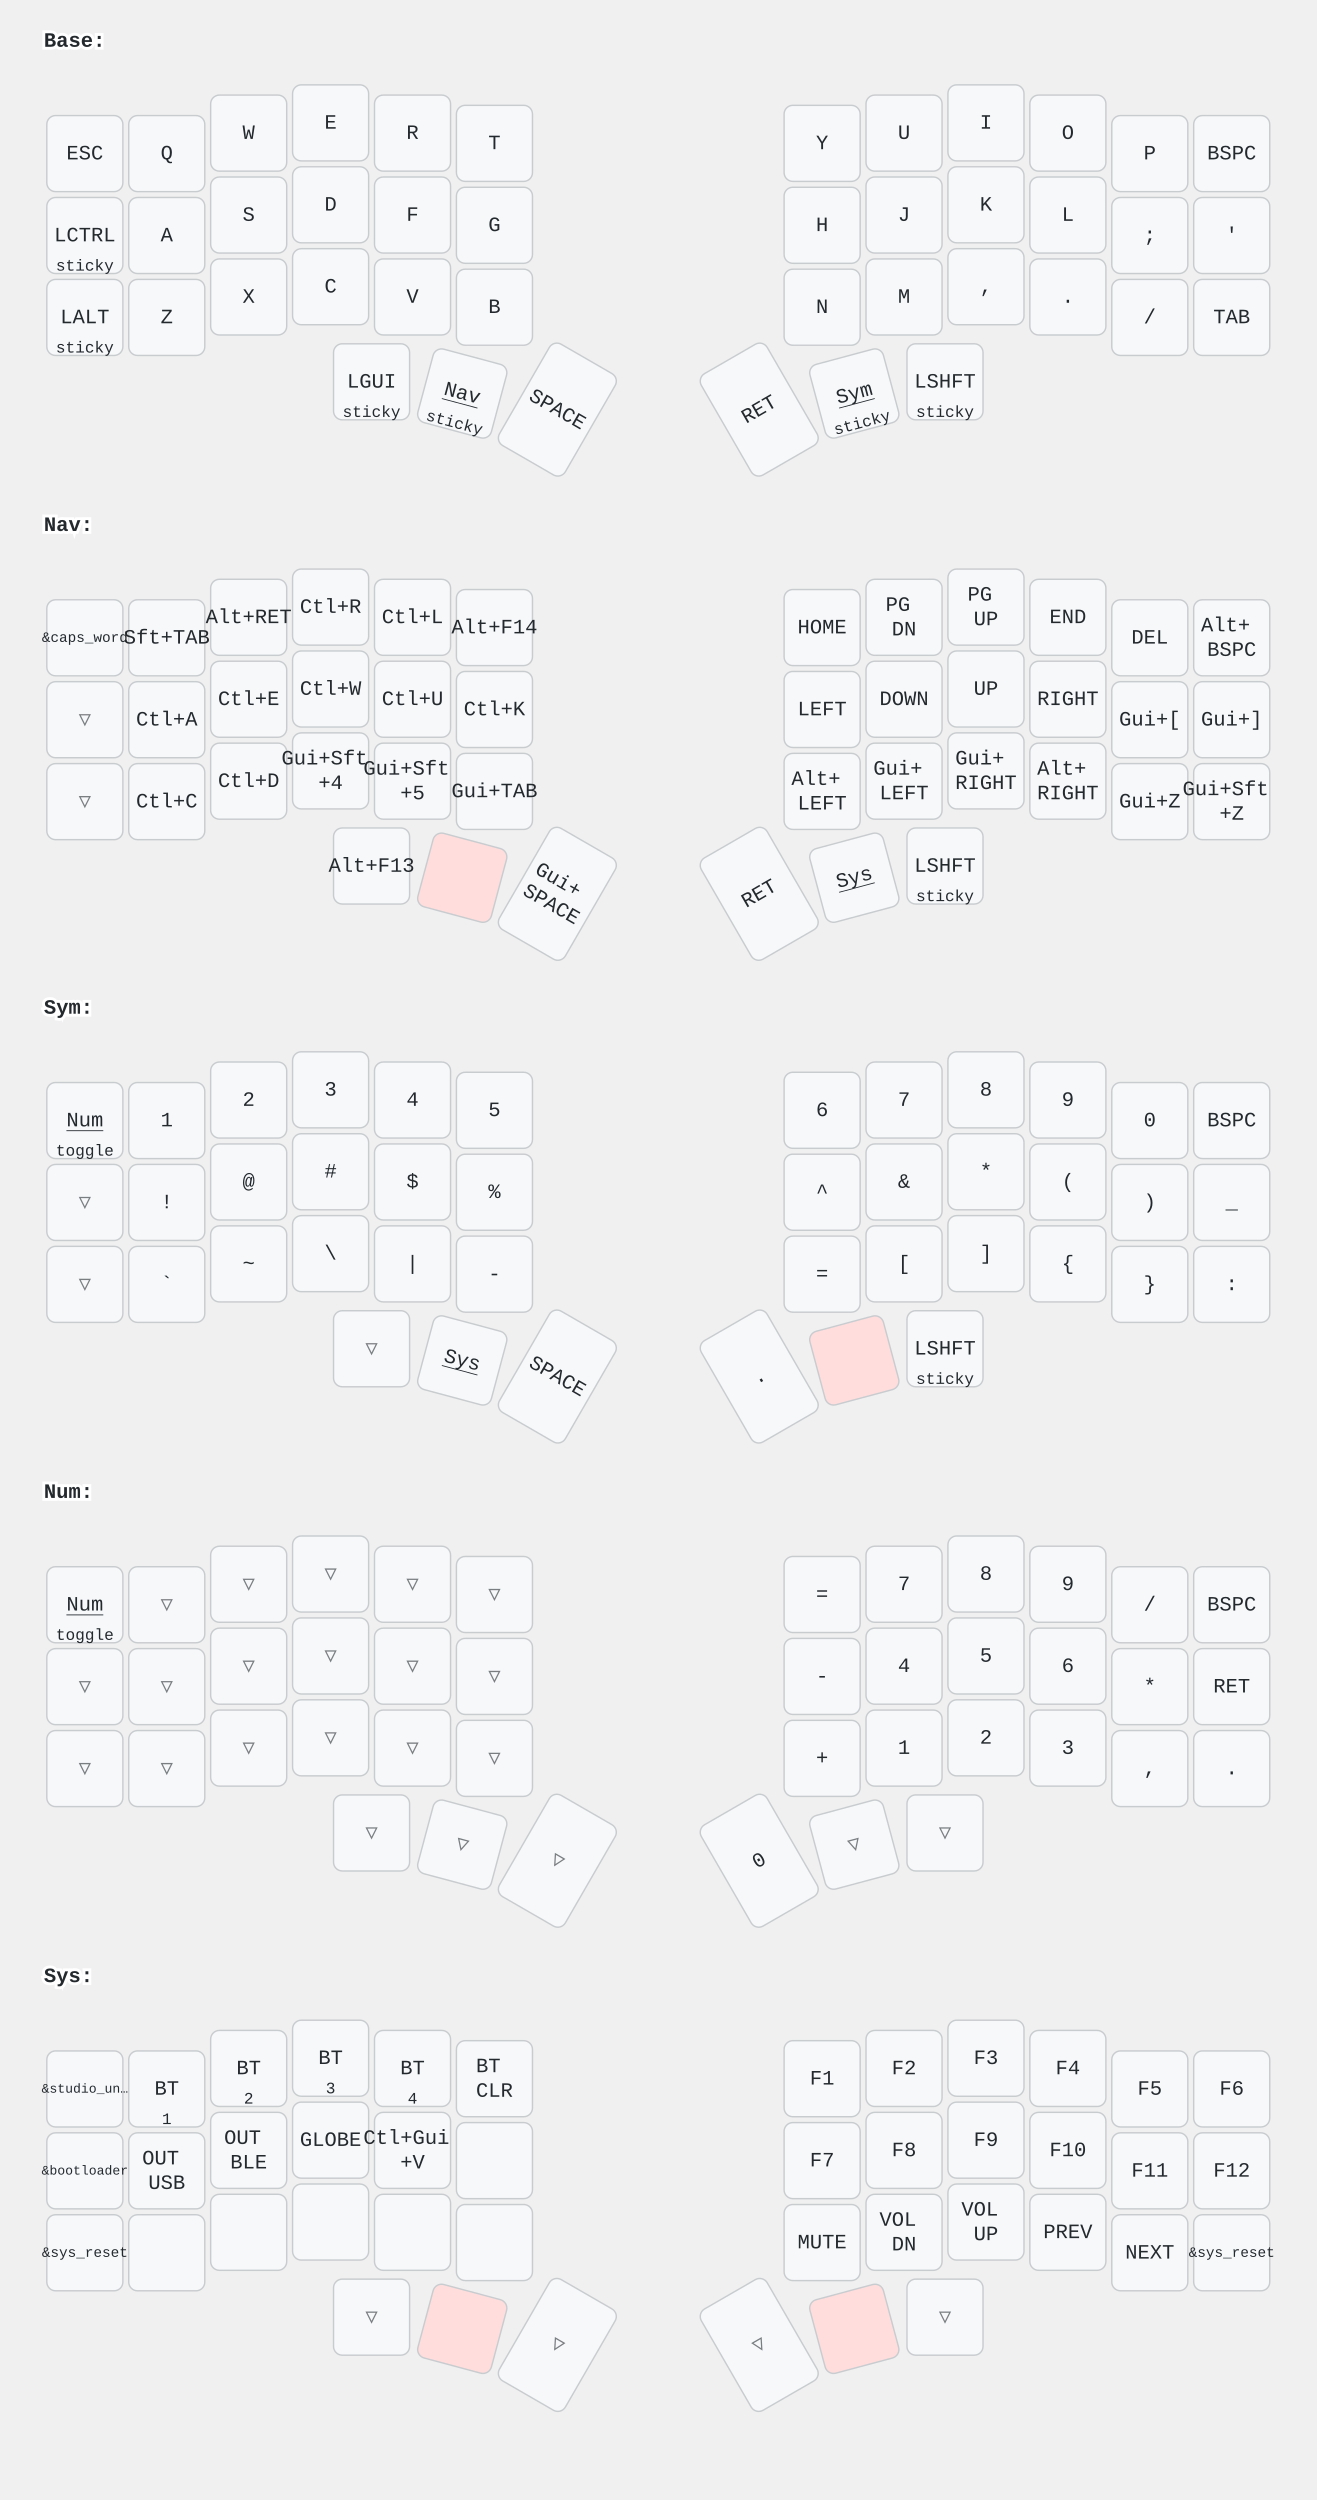
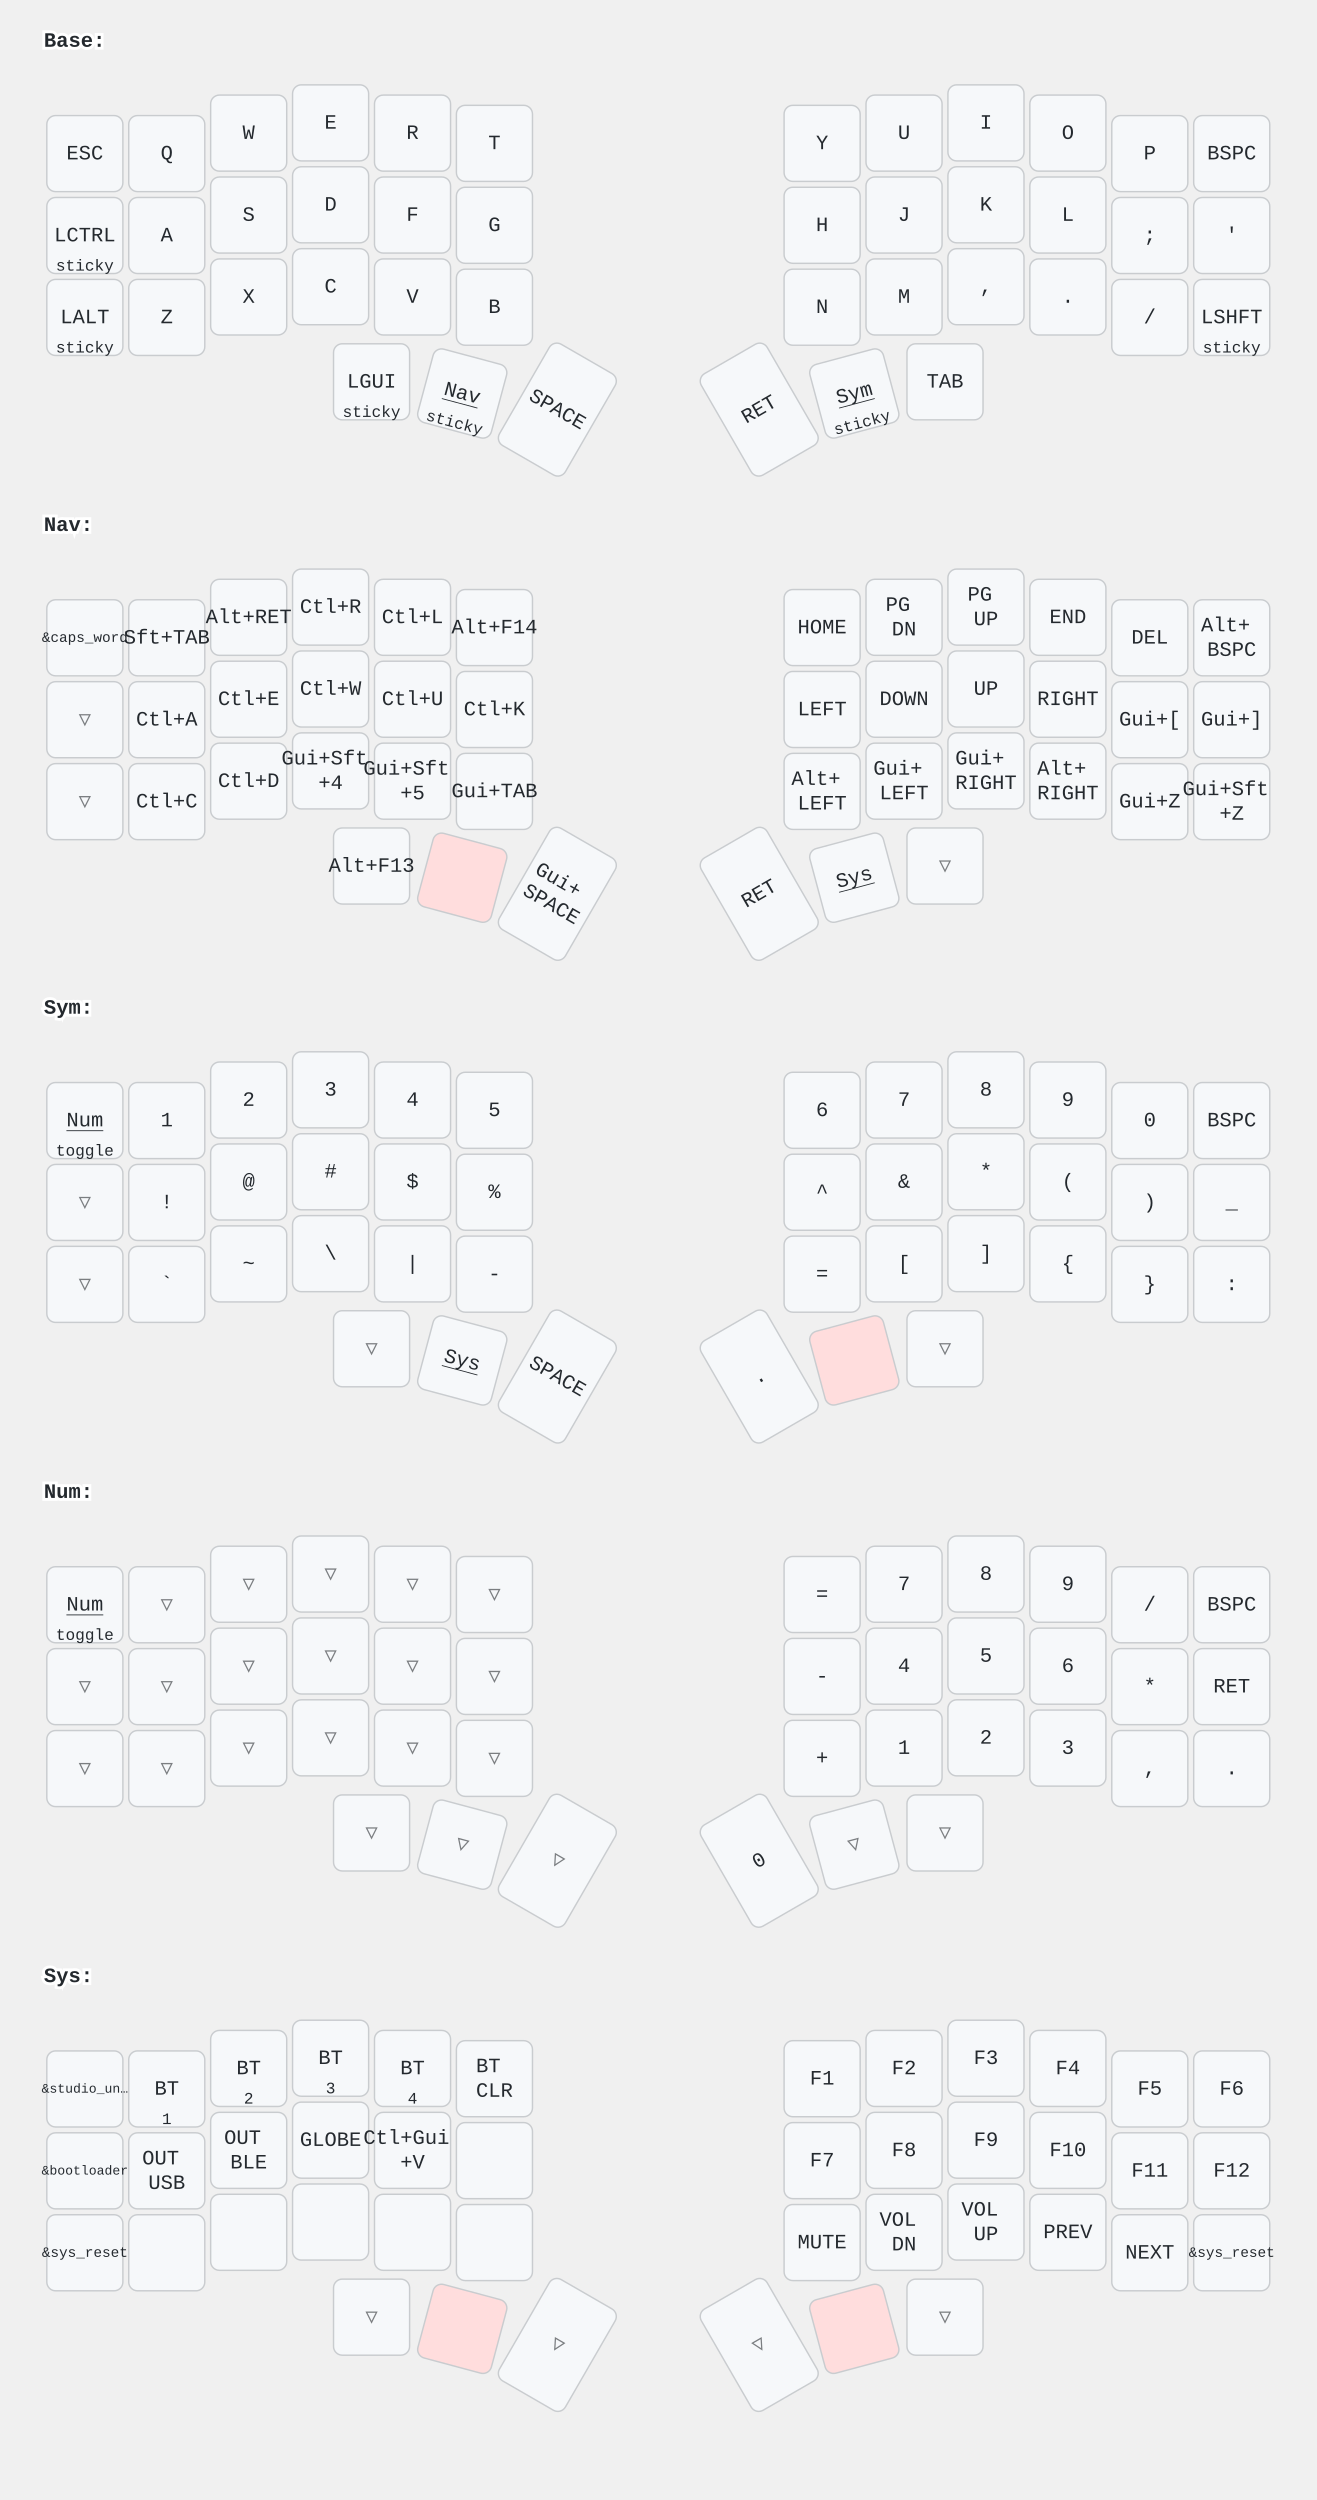
<svg xmlns="http://www.w3.org/2000/svg" width="900" height="1709" viewBox="0 0 900 1709" class="keymap">
  <style>/* inherit to force styles through use tags */
svg path {
    fill: inherit;
}

/* font and background color specifications */
svg.keymap {
    font-family: SFMono-Regular,Consolas,Liberation Mono,Menlo,monospace;
    font-size: 14px;
    font-kerning: normal;
    text-rendering: optimizeLegibility;
    fill: #24292e;
}

/* default key styling */
rect.key {
    fill: #f6f8fa;
}

rect.key, rect.combo {
    stroke: #c9cccf;
    stroke-width: 1;
}

/* default key side styling, only used is draw_key_sides is set */
rect.side {
    filter: brightness(90%);
}

/* color accent for combo boxes */
rect.combo, rect.combo-separate {
    fill: #cdf;
}

/* color accent for held keys */
rect.held, rect.combo.held {
    fill: #fdd;
}

/* color accent for ghost (optional) keys */
rect.ghost, rect.combo.ghost {
    stroke-dasharray: 4, 4;
    stroke-width: 2;
}

text {
    text-anchor: middle;
    dominant-baseline: middle;
}

/* styling for layer labels */
text.label {
    font-weight: bold;
    text-anchor: start;
    stroke: white;
    stroke-width: 4;
    paint-order: stroke;
}

/* styling for optional footer */
text.footer {
    text-anchor: end;
    dominant-baseline: auto;
    stroke: white;
    stroke-width: 4;
    paint-order: stroke;
}

/* styling for combo tap, and key non-tap label text */
text.combo, text.hold, text.shifted, text.left, text.right, text.tl, text.tr, text.bl, text.br {
    font-size: 11px;
}

text.hold, text.bl, text.br {
    text-anchor: middle;
    dominant-baseline: auto;
}

text.shifted, text.tl, text.tr {
    text-anchor: middle;
    dominant-baseline: hanging;
}

text.left, text.tl, text.bl {
    text-anchor: start;
}

text.right, text.tr, text.br {
    text-anchor: end;
}

text.layer-activator {
    text-decoration: underline;
}

/* styling for hold/shifted label text in combo box */
text.combo.hold, text.combo.shifted, text.combo.left, text.combo.right {
    font-size: 8px;
}

/* lighter symbol for transparent keys */
text.trans {
    fill: #7b7e81;
}

/* styling for combo dendrons */
path.combo {
    stroke-width: 1;
    stroke: gray;
    fill: none;
}

/* Start Tabler Icons Cleanup */
/* cannot use height/width with glyphs */
.icon-tabler &gt; path {
    fill: inherit;
    stroke: inherit;
    stroke-width: 2;
}
/* hide tabler's default box */
.icon-tabler &gt; path[stroke="none"][fill="none"] {
    visibility: hidden;
}
/* End Tabler Icons Cleanup */
</style>
  <g transform="translate(30, 0)" class="layer-Base">
    <text x="0" y="28" class="label" id="Base">Base:</text>
    <g transform="translate(0, 56)">
      <g transform="translate(28, 49)" class="key keypos-0">
        <rect rx="6" ry="6" x="-26" y="-26" width="52" height="52" class="key" />
        <text x="0" y="0" class="key tap">ESC</text>
      </g>
      <g transform="translate(84, 49)" class="key keypos-1">
        <rect rx="6" ry="6" x="-26" y="-26" width="52" height="52" class="key" />
        <text x="0" y="0" class="key tap">Q</text>
      </g>
      <g transform="translate(140, 35)" class="key keypos-2">
        <rect rx="6" ry="6" x="-26" y="-26" width="52" height="52" class="key" />
        <text x="0" y="0" class="key tap">W</text>
      </g>
      <g transform="translate(196, 28)" class="key keypos-3">
        <rect rx="6" ry="6" x="-26" y="-26" width="52" height="52" class="key" />
        <text x="0" y="0" class="key tap">E</text>
      </g>
      <g transform="translate(252, 35)" class="key keypos-4">
        <rect rx="6" ry="6" x="-26" y="-26" width="52" height="52" class="key" />
        <text x="0" y="0" class="key tap">R</text>
      </g>
      <g transform="translate(308, 42)" class="key keypos-5">
        <rect rx="6" ry="6" x="-26" y="-26" width="52" height="52" class="key" />
        <text x="0" y="0" class="key tap">T</text>
      </g>
      <g transform="translate(532, 42)" class="key keypos-6">
        <rect rx="6" ry="6" x="-26" y="-26" width="52" height="52" class="key" />
        <text x="0" y="0" class="key tap">Y</text>
      </g>
      <g transform="translate(588, 35)" class="key keypos-7">
        <rect rx="6" ry="6" x="-26" y="-26" width="52" height="52" class="key" />
        <text x="0" y="0" class="key tap">U</text>
      </g>
      <g transform="translate(644, 28)" class="key keypos-8">
        <rect rx="6" ry="6" x="-26" y="-26" width="52" height="52" class="key" />
        <text x="0" y="0" class="key tap">I</text>
      </g>
      <g transform="translate(700, 35)" class="key keypos-9">
        <rect rx="6" ry="6" x="-26" y="-26" width="52" height="52" class="key" />
        <text x="0" y="0" class="key tap">O</text>
      </g>
      <g transform="translate(756, 49)" class="key keypos-10">
        <rect rx="6" ry="6" x="-26" y="-26" width="52" height="52" class="key" />
        <text x="0" y="0" class="key tap">P</text>
      </g>
      <g transform="translate(812, 49)" class="key keypos-11">
        <rect rx="6" ry="6" x="-26" y="-26" width="52" height="52" class="key" />
        <text x="0" y="0" class="key tap">BSPC</text>
      </g>
      <g transform="translate(28, 105)" class="key keypos-12">
        <rect rx="6" ry="6" x="-26" y="-26" width="52" height="52" class="key" />
        <text x="0" y="0" class="key tap">LCTRL</text>
        <text x="0" y="24" class="key hold">sticky</text>
      </g>
      <g transform="translate(84, 105)" class="key keypos-13">
        <rect rx="6" ry="6" x="-26" y="-26" width="52" height="52" class="key" />
        <text x="0" y="0" class="key tap">A</text>
      </g>
      <g transform="translate(140, 91)" class="key keypos-14">
        <rect rx="6" ry="6" x="-26" y="-26" width="52" height="52" class="key" />
        <text x="0" y="0" class="key tap">S</text>
      </g>
      <g transform="translate(196, 84)" class="key keypos-15">
        <rect rx="6" ry="6" x="-26" y="-26" width="52" height="52" class="key" />
        <text x="0" y="0" class="key tap">D</text>
      </g>
      <g transform="translate(252, 91)" class="key keypos-16">
        <rect rx="6" ry="6" x="-26" y="-26" width="52" height="52" class="key" />
        <text x="0" y="0" class="key tap">F</text>
      </g>
      <g transform="translate(308, 98)" class="key keypos-17">
        <rect rx="6" ry="6" x="-26" y="-26" width="52" height="52" class="key" />
        <text x="0" y="0" class="key tap">G</text>
      </g>
      <g transform="translate(532, 98)" class="key keypos-18">
        <rect rx="6" ry="6" x="-26" y="-26" width="52" height="52" class="key" />
        <text x="0" y="0" class="key tap">H</text>
      </g>
      <g transform="translate(588, 91)" class="key keypos-19">
        <rect rx="6" ry="6" x="-26" y="-26" width="52" height="52" class="key" />
        <text x="0" y="0" class="key tap">J</text>
      </g>
      <g transform="translate(644, 84)" class="key keypos-20">
        <rect rx="6" ry="6" x="-26" y="-26" width="52" height="52" class="key" />
        <text x="0" y="0" class="key tap">K</text>
      </g>
      <g transform="translate(700, 91)" class="key keypos-21">
        <rect rx="6" ry="6" x="-26" y="-26" width="52" height="52" class="key" />
        <text x="0" y="0" class="key tap">L</text>
      </g>
      <g transform="translate(756, 105)" class="key keypos-22">
        <rect rx="6" ry="6" x="-26" y="-26" width="52" height="52" class="key" />
        <text x="0" y="0" class="key tap">;</text>
      </g>
      <g transform="translate(812, 105)" class="key keypos-23">
        <rect rx="6" ry="6" x="-26" y="-26" width="52" height="52" class="key" />
        <text x="0" y="0" class="key tap">'</text>
      </g>
      <g transform="translate(28, 161)" class="key keypos-24">
        <rect rx="6" ry="6" x="-26" y="-26" width="52" height="52" class="key" />
        <text x="0" y="0" class="key tap">LALT</text>
        <text x="0" y="24" class="key hold">sticky</text>
      </g>
      <g transform="translate(84, 161)" class="key keypos-25">
        <rect rx="6" ry="6" x="-26" y="-26" width="52" height="52" class="key" />
        <text x="0" y="0" class="key tap">Z</text>
      </g>
      <g transform="translate(140, 147)" class="key keypos-26">
        <rect rx="6" ry="6" x="-26" y="-26" width="52" height="52" class="key" />
        <text x="0" y="0" class="key tap">X</text>
      </g>
      <g transform="translate(196, 140)" class="key keypos-27">
        <rect rx="6" ry="6" x="-26" y="-26" width="52" height="52" class="key" />
        <text x="0" y="0" class="key tap">C</text>
      </g>
      <g transform="translate(252, 147)" class="key keypos-28">
        <rect rx="6" ry="6" x="-26" y="-26" width="52" height="52" class="key" />
        <text x="0" y="0" class="key tap">V</text>
      </g>
      <g transform="translate(308, 154)" class="key keypos-29">
        <rect rx="6" ry="6" x="-26" y="-26" width="52" height="52" class="key" />
        <text x="0" y="0" class="key tap">B</text>
      </g>
      <g transform="translate(532, 154)" class="key keypos-30">
        <rect rx="6" ry="6" x="-26" y="-26" width="52" height="52" class="key" />
        <text x="0" y="0" class="key tap">N</text>
      </g>
      <g transform="translate(588, 147)" class="key keypos-31">
        <rect rx="6" ry="6" x="-26" y="-26" width="52" height="52" class="key" />
        <text x="0" y="0" class="key tap">M</text>
      </g>
      <g transform="translate(644, 140)" class="key keypos-32">
        <rect rx="6" ry="6" x="-26" y="-26" width="52" height="52" class="key" />
        <text x="0" y="0" class="key tap">,</text>
      </g>
      <g transform="translate(700, 147)" class="key keypos-33">
        <rect rx="6" ry="6" x="-26" y="-26" width="52" height="52" class="key" />
        <text x="0" y="0" class="key tap">.</text>
      </g>
      <g transform="translate(756, 161)" class="key keypos-34">
        <rect rx="6" ry="6" x="-26" y="-26" width="52" height="52" class="key" />
        <text x="0" y="0" class="key tap">/</text>
      </g>
      <g transform="translate(812, 161)" class="key keypos-35">
        <rect rx="6" ry="6" x="-26" y="-26" width="52" height="52" class="key" />
-         <text x="0" y="0" class="key tap">TAB</text>
+         <text x="0" y="0" class="key tap">LSHFT</text>
+         <text x="0" y="24" class="key hold">sticky</text>
      </g>
      <g transform="translate(224, 205)" class="key keypos-36">
        <rect rx="6" ry="6" x="-26" y="-26" width="52" height="52" class="key" />
        <text x="0" y="0" class="key tap">LGUI</text>
        <text x="0" y="24" class="key hold">sticky</text>
      </g>
      <g transform="translate(286, 213) rotate(15.0)" class="key keypos-37">
        <rect rx="6" ry="6" x="-26" y="-26" width="52" height="52" class="key" />
        <a href="#Nav">
          <text x="0" y="0" class="key tap layer-activator">Nav</text>
        </a>
        <text x="0" y="24" class="key hold">sticky</text>
      </g>
      <g transform="translate(351, 224) rotate(30.0)" class="key keypos-38">
        <rect rx="6" ry="6" x="-26" y="-40" width="52" height="80" class="key" />
        <text x="0" y="0" class="key tap">SPACE</text>
      </g>
      <g transform="translate(489, 224) rotate(-30.0)" class="key keypos-39">
        <rect rx="6" ry="6" x="-26" y="-40" width="52" height="80" class="key" />
        <text x="0" y="0" class="key tap">RET</text>
      </g>
      <g transform="translate(554, 213) rotate(-15.0)" class="key keypos-40">
        <rect rx="6" ry="6" x="-26" y="-26" width="52" height="52" class="key" />
        <a href="#Sym">
          <text x="0" y="0" class="key tap layer-activator">Sym</text>
        </a>
        <text x="0" y="24" class="key hold">sticky</text>
      </g>
      <g transform="translate(616, 205)" class="key keypos-41">
        <rect rx="6" ry="6" x="-26" y="-26" width="52" height="52" class="key" />
-         <text x="0" y="0" class="key tap">LSHFT</text>
-         <text x="0" y="24" class="key hold">sticky</text>
+         <text x="0" y="0" class="key tap">TAB</text>
      </g>
    </g>
  </g>
  <g transform="translate(30, 331)" class="layer-Nav">
    <text x="0" y="28" class="label" id="Nav">Nav:</text>
    <g transform="translate(0, 56)">
      <g transform="translate(28, 49)" class="key keypos-0">
        <rect rx="6" ry="6" x="-26" y="-26" width="52" height="52" class="key" />
        <text x="0" y="0" class="key tap">
          <tspan style="font-size: 70%">&amp;caps_word</tspan>
        </text>
      </g>
      <g transform="translate(84, 49)" class="key keypos-1">
        <rect rx="6" ry="6" x="-26" y="-26" width="52" height="52" class="key" />
        <text x="0" y="0" class="key tap">Sft+TAB</text>
      </g>
      <g transform="translate(140, 35)" class="key keypos-2">
        <rect rx="6" ry="6" x="-26" y="-26" width="52" height="52" class="key" />
        <text x="0" y="0" class="key tap">Alt+RET</text>
      </g>
      <g transform="translate(196, 28)" class="key keypos-3">
        <rect rx="6" ry="6" x="-26" y="-26" width="52" height="52" class="key" />
        <text x="0" y="0" class="key tap">Ctl+R</text>
      </g>
      <g transform="translate(252, 35)" class="key keypos-4">
        <rect rx="6" ry="6" x="-26" y="-26" width="52" height="52" class="key" />
        <text x="0" y="0" class="key tap">Ctl+L</text>
      </g>
      <g transform="translate(308, 42)" class="key keypos-5">
        <rect rx="6" ry="6" x="-26" y="-26" width="52" height="52" class="key" />
        <text x="0" y="0" class="key tap">Alt+F14</text>
      </g>
      <g transform="translate(532, 42)" class="key keypos-6">
        <rect rx="6" ry="6" x="-26" y="-26" width="52" height="52" class="key" />
        <text x="0" y="0" class="key tap">HOME</text>
      </g>
      <g transform="translate(588, 35)" class="key keypos-7">
        <rect rx="6" ry="6" x="-26" y="-26" width="52" height="52" class="key" />
        <text x="0" y="0" class="key tap">
          <tspan x="0" dy="-0.6em">PG</tspan>
          <tspan x="0" dy="1.2em">DN</tspan>
        </text>
      </g>
      <g transform="translate(644, 28)" class="key keypos-8">
        <rect rx="6" ry="6" x="-26" y="-26" width="52" height="52" class="key" />
        <text x="0" y="0" class="key tap">
          <tspan x="0" dy="-0.6em">PG</tspan>
          <tspan x="0" dy="1.2em">UP</tspan>
        </text>
      </g>
      <g transform="translate(700, 35)" class="key keypos-9">
        <rect rx="6" ry="6" x="-26" y="-26" width="52" height="52" class="key" />
        <text x="0" y="0" class="key tap">END</text>
      </g>
      <g transform="translate(756, 49)" class="key keypos-10">
        <rect rx="6" ry="6" x="-26" y="-26" width="52" height="52" class="key" />
        <text x="0" y="0" class="key tap">DEL</text>
      </g>
      <g transform="translate(812, 49)" class="key keypos-11">
        <rect rx="6" ry="6" x="-26" y="-26" width="52" height="52" class="key" />
        <text x="0" y="0" class="key tap">
          <tspan x="0" dy="-0.6em">Alt+</tspan>
          <tspan x="0" dy="1.2em">BSPC</tspan>
        </text>
      </g>
      <g transform="translate(28, 105)" class="key trans keypos-12">
        <rect rx="6" ry="6" x="-26" y="-26" width="52" height="52" class="key trans" />
        <text x="0" y="0" class="key trans tap">▽</text>
      </g>
      <g transform="translate(84, 105)" class="key keypos-13">
        <rect rx="6" ry="6" x="-26" y="-26" width="52" height="52" class="key" />
        <text x="0" y="0" class="key tap">Ctl+A</text>
      </g>
      <g transform="translate(140, 91)" class="key keypos-14">
        <rect rx="6" ry="6" x="-26" y="-26" width="52" height="52" class="key" />
        <text x="0" y="0" class="key tap">Ctl+E</text>
      </g>
      <g transform="translate(196, 84)" class="key keypos-15">
        <rect rx="6" ry="6" x="-26" y="-26" width="52" height="52" class="key" />
        <text x="0" y="0" class="key tap">Ctl+W</text>
      </g>
      <g transform="translate(252, 91)" class="key keypos-16">
        <rect rx="6" ry="6" x="-26" y="-26" width="52" height="52" class="key" />
        <text x="0" y="0" class="key tap">Ctl+U</text>
      </g>
      <g transform="translate(308, 98)" class="key keypos-17">
        <rect rx="6" ry="6" x="-26" y="-26" width="52" height="52" class="key" />
        <text x="0" y="0" class="key tap">Ctl+K</text>
      </g>
      <g transform="translate(532, 98)" class="key keypos-18">
        <rect rx="6" ry="6" x="-26" y="-26" width="52" height="52" class="key" />
        <text x="0" y="0" class="key tap">LEFT</text>
      </g>
      <g transform="translate(588, 91)" class="key keypos-19">
        <rect rx="6" ry="6" x="-26" y="-26" width="52" height="52" class="key" />
        <text x="0" y="0" class="key tap">DOWN</text>
      </g>
      <g transform="translate(644, 84)" class="key keypos-20">
        <rect rx="6" ry="6" x="-26" y="-26" width="52" height="52" class="key" />
        <text x="0" y="0" class="key tap">UP</text>
      </g>
      <g transform="translate(700, 91)" class="key keypos-21">
        <rect rx="6" ry="6" x="-26" y="-26" width="52" height="52" class="key" />
        <text x="0" y="0" class="key tap">RIGHT</text>
      </g>
      <g transform="translate(756, 105)" class="key keypos-22">
        <rect rx="6" ry="6" x="-26" y="-26" width="52" height="52" class="key" />
        <text x="0" y="0" class="key tap">Gui+[</text>
      </g>
      <g transform="translate(812, 105)" class="key keypos-23">
        <rect rx="6" ry="6" x="-26" y="-26" width="52" height="52" class="key" />
        <text x="0" y="0" class="key tap">Gui+]</text>
      </g>
      <g transform="translate(28, 161)" class="key trans keypos-24">
        <rect rx="6" ry="6" x="-26" y="-26" width="52" height="52" class="key trans" />
        <text x="0" y="0" class="key trans tap">▽</text>
      </g>
      <g transform="translate(84, 161)" class="key keypos-25">
        <rect rx="6" ry="6" x="-26" y="-26" width="52" height="52" class="key" />
        <text x="0" y="0" class="key tap">Ctl+C</text>
      </g>
      <g transform="translate(140, 147)" class="key keypos-26">
        <rect rx="6" ry="6" x="-26" y="-26" width="52" height="52" class="key" />
        <text x="0" y="0" class="key tap">Ctl+D</text>
      </g>
      <g transform="translate(196, 140)" class="key keypos-27">
        <rect rx="6" ry="6" x="-26" y="-26" width="52" height="52" class="key" />
        <text x="0" y="0" class="key tap">
          <tspan x="0" dy="-0.6em">Gui+Sft</tspan>
          <tspan x="0" dy="1.2em">+4</tspan>
        </text>
      </g>
      <g transform="translate(252, 147)" class="key keypos-28">
        <rect rx="6" ry="6" x="-26" y="-26" width="52" height="52" class="key" />
        <text x="0" y="0" class="key tap">
          <tspan x="0" dy="-0.6em">Gui+Sft</tspan>
          <tspan x="0" dy="1.2em">+5</tspan>
        </text>
      </g>
      <g transform="translate(308, 154)" class="key keypos-29">
        <rect rx="6" ry="6" x="-26" y="-26" width="52" height="52" class="key" />
        <text x="0" y="0" class="key tap">Gui+TAB</text>
      </g>
      <g transform="translate(532, 154)" class="key keypos-30">
        <rect rx="6" ry="6" x="-26" y="-26" width="52" height="52" class="key" />
        <text x="0" y="0" class="key tap">
          <tspan x="0" dy="-0.6em">Alt+</tspan>
          <tspan x="0" dy="1.2em">LEFT</tspan>
        </text>
      </g>
      <g transform="translate(588, 147)" class="key keypos-31">
        <rect rx="6" ry="6" x="-26" y="-26" width="52" height="52" class="key" />
        <text x="0" y="0" class="key tap">
          <tspan x="0" dy="-0.6em">Gui+</tspan>
          <tspan x="0" dy="1.2em">LEFT</tspan>
        </text>
      </g>
      <g transform="translate(644, 140)" class="key keypos-32">
        <rect rx="6" ry="6" x="-26" y="-26" width="52" height="52" class="key" />
        <text x="0" y="0" class="key tap">
          <tspan x="0" dy="-0.6em">Gui+</tspan>
          <tspan x="0" dy="1.2em">RIGHT</tspan>
        </text>
      </g>
      <g transform="translate(700, 147)" class="key keypos-33">
        <rect rx="6" ry="6" x="-26" y="-26" width="52" height="52" class="key" />
        <text x="0" y="0" class="key tap">
          <tspan x="0" dy="-0.6em">Alt+</tspan>
          <tspan x="0" dy="1.2em">RIGHT</tspan>
        </text>
      </g>
      <g transform="translate(756, 161)" class="key keypos-34">
        <rect rx="6" ry="6" x="-26" y="-26" width="52" height="52" class="key" />
        <text x="0" y="0" class="key tap">Gui+Z</text>
      </g>
      <g transform="translate(812, 161)" class="key keypos-35">
        <rect rx="6" ry="6" x="-26" y="-26" width="52" height="52" class="key" />
        <text x="0" y="0" class="key tap">
          <tspan x="0" dy="-0.6em">Gui+Sft</tspan>
          <tspan x="0" dy="1.2em">+Z</tspan>
        </text>
      </g>
      <g transform="translate(224, 205)" class="key keypos-36">
        <rect rx="6" ry="6" x="-26" y="-26" width="52" height="52" class="key" />
        <text x="0" y="0" class="key tap">Alt+F13</text>
      </g>
      <g transform="translate(286, 213) rotate(15.0)" class="key held keypos-37">
        <rect rx="6" ry="6" x="-26" y="-26" width="52" height="52" class="key held" />
      </g>
      <g transform="translate(351, 224) rotate(30.0)" class="key keypos-38">
        <rect rx="6" ry="6" x="-26" y="-40" width="52" height="80" class="key" />
        <text x="0" y="0" class="key tap">
          <tspan x="0" dy="-0.6em">Gui+</tspan>
          <tspan x="0" dy="1.2em">SPACE</tspan>
        </text>
      </g>
      <g transform="translate(489, 224) rotate(-30.0)" class="key keypos-39">
        <rect rx="6" ry="6" x="-26" y="-40" width="52" height="80" class="key" />
        <text x="0" y="0" class="key tap">RET</text>
      </g>
      <g transform="translate(554, 213) rotate(-15.0)" class="key keypos-40">
        <rect rx="6" ry="6" x="-26" y="-26" width="52" height="52" class="key" />
        <a href="#Sys">
          <text x="0" y="0" class="key tap layer-activator">Sys</text>
        </a>
      </g>
-       <g transform="translate(616, 205)" class="key keypos-41">
-         <rect rx="6" ry="6" x="-26" y="-26" width="52" height="52" class="key" />
-         <text x="0" y="0" class="key tap">LSHFT</text>
-         <text x="0" y="24" class="key hold">sticky</text>
+       <g transform="translate(616, 205)" class="key trans keypos-41">
+         <rect rx="6" ry="6" x="-26" y="-26" width="52" height="52" class="key trans" />
+         <text x="0" y="0" class="key trans tap">▽</text>
      </g>
    </g>
  </g>
  <g transform="translate(30, 661)" class="layer-Sym">
    <text x="0" y="28" class="label" id="Sym">Sym:</text>
    <g transform="translate(0, 56)">
      <g transform="translate(28, 49)" class="key keypos-0">
        <rect rx="6" ry="6" x="-26" y="-26" width="52" height="52" class="key" />
        <a href="#Num">
          <text x="0" y="0" class="key tap layer-activator">Num</text>
        </a>
        <text x="0" y="24" class="key hold">toggle</text>
      </g>
      <g transform="translate(84, 49)" class="key keypos-1">
        <rect rx="6" ry="6" x="-26" y="-26" width="52" height="52" class="key" />
        <text x="0" y="0" class="key tap">1</text>
      </g>
      <g transform="translate(140, 35)" class="key keypos-2">
        <rect rx="6" ry="6" x="-26" y="-26" width="52" height="52" class="key" />
        <text x="0" y="0" class="key tap">2</text>
      </g>
      <g transform="translate(196, 28)" class="key keypos-3">
        <rect rx="6" ry="6" x="-26" y="-26" width="52" height="52" class="key" />
        <text x="0" y="0" class="key tap">3</text>
      </g>
      <g transform="translate(252, 35)" class="key keypos-4">
        <rect rx="6" ry="6" x="-26" y="-26" width="52" height="52" class="key" />
        <text x="0" y="0" class="key tap">4</text>
      </g>
      <g transform="translate(308, 42)" class="key keypos-5">
        <rect rx="6" ry="6" x="-26" y="-26" width="52" height="52" class="key" />
        <text x="0" y="0" class="key tap">5</text>
      </g>
      <g transform="translate(532, 42)" class="key keypos-6">
        <rect rx="6" ry="6" x="-26" y="-26" width="52" height="52" class="key" />
        <text x="0" y="0" class="key tap">6</text>
      </g>
      <g transform="translate(588, 35)" class="key keypos-7">
        <rect rx="6" ry="6" x="-26" y="-26" width="52" height="52" class="key" />
        <text x="0" y="0" class="key tap">7</text>
      </g>
      <g transform="translate(644, 28)" class="key keypos-8">
        <rect rx="6" ry="6" x="-26" y="-26" width="52" height="52" class="key" />
        <text x="0" y="0" class="key tap">8</text>
      </g>
      <g transform="translate(700, 35)" class="key keypos-9">
        <rect rx="6" ry="6" x="-26" y="-26" width="52" height="52" class="key" />
        <text x="0" y="0" class="key tap">9</text>
      </g>
      <g transform="translate(756, 49)" class="key keypos-10">
        <rect rx="6" ry="6" x="-26" y="-26" width="52" height="52" class="key" />
        <text x="0" y="0" class="key tap">0</text>
      </g>
      <g transform="translate(812, 49)" class="key keypos-11">
        <rect rx="6" ry="6" x="-26" y="-26" width="52" height="52" class="key" />
        <text x="0" y="0" class="key tap">BSPC</text>
      </g>
      <g transform="translate(28, 105)" class="key trans keypos-12">
        <rect rx="6" ry="6" x="-26" y="-26" width="52" height="52" class="key trans" />
        <text x="0" y="0" class="key trans tap">▽</text>
      </g>
      <g transform="translate(84, 105)" class="key keypos-13">
        <rect rx="6" ry="6" x="-26" y="-26" width="52" height="52" class="key" />
        <text x="0" y="0" class="key tap">!</text>
      </g>
      <g transform="translate(140, 91)" class="key keypos-14">
        <rect rx="6" ry="6" x="-26" y="-26" width="52" height="52" class="key" />
        <text x="0" y="0" class="key tap">@</text>
      </g>
      <g transform="translate(196, 84)" class="key keypos-15">
        <rect rx="6" ry="6" x="-26" y="-26" width="52" height="52" class="key" />
        <text x="0" y="0" class="key tap">#</text>
      </g>
      <g transform="translate(252, 91)" class="key keypos-16">
        <rect rx="6" ry="6" x="-26" y="-26" width="52" height="52" class="key" />
        <text x="0" y="0" class="key tap">$</text>
      </g>
      <g transform="translate(308, 98)" class="key keypos-17">
        <rect rx="6" ry="6" x="-26" y="-26" width="52" height="52" class="key" />
        <text x="0" y="0" class="key tap">%</text>
      </g>
      <g transform="translate(532, 98)" class="key keypos-18">
        <rect rx="6" ry="6" x="-26" y="-26" width="52" height="52" class="key" />
        <text x="0" y="0" class="key tap">^</text>
      </g>
      <g transform="translate(588, 91)" class="key keypos-19">
        <rect rx="6" ry="6" x="-26" y="-26" width="52" height="52" class="key" />
        <text x="0" y="0" class="key tap">&amp;</text>
      </g>
      <g transform="translate(644, 84)" class="key keypos-20">
        <rect rx="6" ry="6" x="-26" y="-26" width="52" height="52" class="key" />
        <text x="0" y="0" class="key tap">*</text>
      </g>
      <g transform="translate(700, 91)" class="key keypos-21">
        <rect rx="6" ry="6" x="-26" y="-26" width="52" height="52" class="key" />
        <text x="0" y="0" class="key tap">(</text>
      </g>
      <g transform="translate(756, 105)" class="key keypos-22">
        <rect rx="6" ry="6" x="-26" y="-26" width="52" height="52" class="key" />
        <text x="0" y="0" class="key tap">)</text>
      </g>
      <g transform="translate(812, 105)" class="key keypos-23">
        <rect rx="6" ry="6" x="-26" y="-26" width="52" height="52" class="key" />
        <text x="0" y="0" class="key tap">_</text>
      </g>
      <g transform="translate(28, 161)" class="key trans keypos-24">
        <rect rx="6" ry="6" x="-26" y="-26" width="52" height="52" class="key trans" />
        <text x="0" y="0" class="key trans tap">▽</text>
      </g>
      <g transform="translate(84, 161)" class="key keypos-25">
        <rect rx="6" ry="6" x="-26" y="-26" width="52" height="52" class="key" />
        <text x="0" y="0" class="key tap">`</text>
      </g>
      <g transform="translate(140, 147)" class="key keypos-26">
        <rect rx="6" ry="6" x="-26" y="-26" width="52" height="52" class="key" />
        <text x="0" y="0" class="key tap">~</text>
      </g>
      <g transform="translate(196, 140)" class="key keypos-27">
        <rect rx="6" ry="6" x="-26" y="-26" width="52" height="52" class="key" />
        <text x="0" y="0" class="key tap">\</text>
      </g>
      <g transform="translate(252, 147)" class="key keypos-28">
        <rect rx="6" ry="6" x="-26" y="-26" width="52" height="52" class="key" />
        <text x="0" y="0" class="key tap">|</text>
      </g>
      <g transform="translate(308, 154)" class="key keypos-29">
        <rect rx="6" ry="6" x="-26" y="-26" width="52" height="52" class="key" />
        <text x="0" y="0" class="key tap">-</text>
      </g>
      <g transform="translate(532, 154)" class="key keypos-30">
        <rect rx="6" ry="6" x="-26" y="-26" width="52" height="52" class="key" />
        <text x="0" y="0" class="key tap">=</text>
      </g>
      <g transform="translate(588, 147)" class="key keypos-31">
        <rect rx="6" ry="6" x="-26" y="-26" width="52" height="52" class="key" />
        <text x="0" y="0" class="key tap">[</text>
      </g>
      <g transform="translate(644, 140)" class="key keypos-32">
        <rect rx="6" ry="6" x="-26" y="-26" width="52" height="52" class="key" />
        <text x="0" y="0" class="key tap">]</text>
      </g>
      <g transform="translate(700, 147)" class="key keypos-33">
        <rect rx="6" ry="6" x="-26" y="-26" width="52" height="52" class="key" />
        <text x="0" y="0" class="key tap">{</text>
      </g>
      <g transform="translate(756, 161)" class="key keypos-34">
        <rect rx="6" ry="6" x="-26" y="-26" width="52" height="52" class="key" />
        <text x="0" y="0" class="key tap">}</text>
      </g>
      <g transform="translate(812, 161)" class="key keypos-35">
        <rect rx="6" ry="6" x="-26" y="-26" width="52" height="52" class="key" />
        <text x="0" y="0" class="key tap">:</text>
      </g>
      <g transform="translate(224, 205)" class="key trans keypos-36">
        <rect rx="6" ry="6" x="-26" y="-26" width="52" height="52" class="key trans" />
        <text x="0" y="0" class="key trans tap">▽</text>
      </g>
      <g transform="translate(286, 213) rotate(15.0)" class="key keypos-37">
        <rect rx="6" ry="6" x="-26" y="-26" width="52" height="52" class="key" />
        <a href="#Sys">
          <text x="0" y="0" class="key tap layer-activator">Sys</text>
        </a>
      </g>
      <g transform="translate(351, 224) rotate(30.0)" class="key keypos-38">
        <rect rx="6" ry="6" x="-26" y="-40" width="52" height="80" class="key" />
        <text x="0" y="0" class="key tap">SPACE</text>
      </g>
      <g transform="translate(489, 224) rotate(-30.0)" class="key keypos-39">
        <rect rx="6" ry="6" x="-26" y="-40" width="52" height="80" class="key" />
        <text x="0" y="0" class="key tap">.</text>
      </g>
      <g transform="translate(554, 213) rotate(-15.0)" class="key held keypos-40">
        <rect rx="6" ry="6" x="-26" y="-26" width="52" height="52" class="key held" />
      </g>
-       <g transform="translate(616, 205)" class="key keypos-41">
-         <rect rx="6" ry="6" x="-26" y="-26" width="52" height="52" class="key" />
-         <text x="0" y="0" class="key tap">LSHFT</text>
-         <text x="0" y="24" class="key hold">sticky</text>
+       <g transform="translate(616, 205)" class="key trans keypos-41">
+         <rect rx="6" ry="6" x="-26" y="-26" width="52" height="52" class="key trans" />
+         <text x="0" y="0" class="key trans tap">▽</text>
      </g>
    </g>
  </g>
  <g transform="translate(30, 992)" class="layer-Num">
    <text x="0" y="28" class="label" id="Num">Num:</text>
    <g transform="translate(0, 56)">
      <g transform="translate(28, 49)" class="key keypos-0">
        <rect rx="6" ry="6" x="-26" y="-26" width="52" height="52" class="key" />
        <a href="#Num">
          <text x="0" y="0" class="key tap layer-activator">Num</text>
        </a>
        <text x="0" y="24" class="key hold">toggle</text>
      </g>
      <g transform="translate(84, 49)" class="key trans keypos-1">
        <rect rx="6" ry="6" x="-26" y="-26" width="52" height="52" class="key trans" />
        <text x="0" y="0" class="key trans tap">▽</text>
      </g>
      <g transform="translate(140, 35)" class="key trans keypos-2">
        <rect rx="6" ry="6" x="-26" y="-26" width="52" height="52" class="key trans" />
        <text x="0" y="0" class="key trans tap">▽</text>
      </g>
      <g transform="translate(196, 28)" class="key trans keypos-3">
        <rect rx="6" ry="6" x="-26" y="-26" width="52" height="52" class="key trans" />
        <text x="0" y="0" class="key trans tap">▽</text>
      </g>
      <g transform="translate(252, 35)" class="key trans keypos-4">
        <rect rx="6" ry="6" x="-26" y="-26" width="52" height="52" class="key trans" />
        <text x="0" y="0" class="key trans tap">▽</text>
      </g>
      <g transform="translate(308, 42)" class="key trans keypos-5">
        <rect rx="6" ry="6" x="-26" y="-26" width="52" height="52" class="key trans" />
        <text x="0" y="0" class="key trans tap">▽</text>
      </g>
      <g transform="translate(532, 42)" class="key keypos-6">
        <rect rx="6" ry="6" x="-26" y="-26" width="52" height="52" class="key" />
        <text x="0" y="0" class="key tap">=</text>
      </g>
      <g transform="translate(588, 35)" class="key keypos-7">
        <rect rx="6" ry="6" x="-26" y="-26" width="52" height="52" class="key" />
        <text x="0" y="0" class="key tap">7</text>
      </g>
      <g transform="translate(644, 28)" class="key keypos-8">
        <rect rx="6" ry="6" x="-26" y="-26" width="52" height="52" class="key" />
        <text x="0" y="0" class="key tap">8</text>
      </g>
      <g transform="translate(700, 35)" class="key keypos-9">
        <rect rx="6" ry="6" x="-26" y="-26" width="52" height="52" class="key" />
        <text x="0" y="0" class="key tap">9</text>
      </g>
      <g transform="translate(756, 49)" class="key keypos-10">
        <rect rx="6" ry="6" x="-26" y="-26" width="52" height="52" class="key" />
        <text x="0" y="0" class="key tap">/</text>
      </g>
      <g transform="translate(812, 49)" class="key keypos-11">
        <rect rx="6" ry="6" x="-26" y="-26" width="52" height="52" class="key" />
        <text x="0" y="0" class="key tap">BSPC</text>
      </g>
      <g transform="translate(28, 105)" class="key trans keypos-12">
        <rect rx="6" ry="6" x="-26" y="-26" width="52" height="52" class="key trans" />
        <text x="0" y="0" class="key trans tap">▽</text>
      </g>
      <g transform="translate(84, 105)" class="key trans keypos-13">
        <rect rx="6" ry="6" x="-26" y="-26" width="52" height="52" class="key trans" />
        <text x="0" y="0" class="key trans tap">▽</text>
      </g>
      <g transform="translate(140, 91)" class="key trans keypos-14">
        <rect rx="6" ry="6" x="-26" y="-26" width="52" height="52" class="key trans" />
        <text x="0" y="0" class="key trans tap">▽</text>
      </g>
      <g transform="translate(196, 84)" class="key trans keypos-15">
        <rect rx="6" ry="6" x="-26" y="-26" width="52" height="52" class="key trans" />
        <text x="0" y="0" class="key trans tap">▽</text>
      </g>
      <g transform="translate(252, 91)" class="key trans keypos-16">
        <rect rx="6" ry="6" x="-26" y="-26" width="52" height="52" class="key trans" />
        <text x="0" y="0" class="key trans tap">▽</text>
      </g>
      <g transform="translate(308, 98)" class="key trans keypos-17">
        <rect rx="6" ry="6" x="-26" y="-26" width="52" height="52" class="key trans" />
        <text x="0" y="0" class="key trans tap">▽</text>
      </g>
      <g transform="translate(532, 98)" class="key keypos-18">
        <rect rx="6" ry="6" x="-26" y="-26" width="52" height="52" class="key" />
        <text x="0" y="0" class="key tap">-</text>
      </g>
      <g transform="translate(588, 91)" class="key keypos-19">
        <rect rx="6" ry="6" x="-26" y="-26" width="52" height="52" class="key" />
        <text x="0" y="0" class="key tap">4</text>
      </g>
      <g transform="translate(644, 84)" class="key keypos-20">
        <rect rx="6" ry="6" x="-26" y="-26" width="52" height="52" class="key" />
        <text x="0" y="0" class="key tap">5</text>
      </g>
      <g transform="translate(700, 91)" class="key keypos-21">
        <rect rx="6" ry="6" x="-26" y="-26" width="52" height="52" class="key" />
        <text x="0" y="0" class="key tap">6</text>
      </g>
      <g transform="translate(756, 105)" class="key keypos-22">
        <rect rx="6" ry="6" x="-26" y="-26" width="52" height="52" class="key" />
        <text x="0" y="0" class="key tap">*</text>
      </g>
      <g transform="translate(812, 105)" class="key keypos-23">
        <rect rx="6" ry="6" x="-26" y="-26" width="52" height="52" class="key" />
        <text x="0" y="0" class="key tap">RET</text>
      </g>
      <g transform="translate(28, 161)" class="key trans keypos-24">
        <rect rx="6" ry="6" x="-26" y="-26" width="52" height="52" class="key trans" />
        <text x="0" y="0" class="key trans tap">▽</text>
      </g>
      <g transform="translate(84, 161)" class="key trans keypos-25">
        <rect rx="6" ry="6" x="-26" y="-26" width="52" height="52" class="key trans" />
        <text x="0" y="0" class="key trans tap">▽</text>
      </g>
      <g transform="translate(140, 147)" class="key trans keypos-26">
        <rect rx="6" ry="6" x="-26" y="-26" width="52" height="52" class="key trans" />
        <text x="0" y="0" class="key trans tap">▽</text>
      </g>
      <g transform="translate(196, 140)" class="key trans keypos-27">
        <rect rx="6" ry="6" x="-26" y="-26" width="52" height="52" class="key trans" />
        <text x="0" y="0" class="key trans tap">▽</text>
      </g>
      <g transform="translate(252, 147)" class="key trans keypos-28">
        <rect rx="6" ry="6" x="-26" y="-26" width="52" height="52" class="key trans" />
        <text x="0" y="0" class="key trans tap">▽</text>
      </g>
      <g transform="translate(308, 154)" class="key trans keypos-29">
        <rect rx="6" ry="6" x="-26" y="-26" width="52" height="52" class="key trans" />
        <text x="0" y="0" class="key trans tap">▽</text>
      </g>
      <g transform="translate(532, 154)" class="key keypos-30">
        <rect rx="6" ry="6" x="-26" y="-26" width="52" height="52" class="key" />
        <text x="0" y="0" class="key tap">+</text>
      </g>
      <g transform="translate(588, 147)" class="key keypos-31">
        <rect rx="6" ry="6" x="-26" y="-26" width="52" height="52" class="key" />
        <text x="0" y="0" class="key tap">1</text>
      </g>
      <g transform="translate(644, 140)" class="key keypos-32">
        <rect rx="6" ry="6" x="-26" y="-26" width="52" height="52" class="key" />
        <text x="0" y="0" class="key tap">2</text>
      </g>
      <g transform="translate(700, 147)" class="key keypos-33">
        <rect rx="6" ry="6" x="-26" y="-26" width="52" height="52" class="key" />
        <text x="0" y="0" class="key tap">3</text>
      </g>
      <g transform="translate(756, 161)" class="key keypos-34">
        <rect rx="6" ry="6" x="-26" y="-26" width="52" height="52" class="key" />
        <text x="0" y="0" class="key tap">,</text>
      </g>
      <g transform="translate(812, 161)" class="key keypos-35">
        <rect rx="6" ry="6" x="-26" y="-26" width="52" height="52" class="key" />
        <text x="0" y="0" class="key tap">.</text>
      </g>
      <g transform="translate(224, 205)" class="key trans keypos-36">
        <rect rx="6" ry="6" x="-26" y="-26" width="52" height="52" class="key trans" />
        <text x="0" y="0" class="key trans tap">▽</text>
      </g>
      <g transform="translate(286, 213) rotate(15.0)" class="key trans keypos-37">
        <rect rx="6" ry="6" x="-26" y="-26" width="52" height="52" class="key trans" />
        <text x="0" y="0" class="key trans tap">▽</text>
      </g>
      <g transform="translate(351, 224) rotate(30.0)" class="key trans keypos-38">
        <rect rx="6" ry="6" x="-26" y="-40" width="52" height="80" class="key trans" />
        <text x="0" y="0" class="key trans tap">▽</text>
      </g>
      <g transform="translate(489, 224) rotate(-30.0)" class="key keypos-39">
        <rect rx="6" ry="6" x="-26" y="-40" width="52" height="80" class="key" />
        <text x="0" y="0" class="key tap">0</text>
      </g>
      <g transform="translate(554, 213) rotate(-15.0)" class="key trans keypos-40">
        <rect rx="6" ry="6" x="-26" y="-26" width="52" height="52" class="key trans" />
        <text x="0" y="0" class="key trans tap">▽</text>
      </g>
      <g transform="translate(616, 205)" class="key trans keypos-41">
        <rect rx="6" ry="6" x="-26" y="-26" width="52" height="52" class="key trans" />
        <text x="0" y="0" class="key trans tap">▽</text>
      </g>
    </g>
  </g>
  <g transform="translate(30, 1323)" class="layer-Sys">
    <text x="0" y="28" class="label" id="Sys">Sys:</text>
    <g transform="translate(0, 56)">
      <g transform="translate(28, 49)" class="key keypos-0">
        <rect rx="6" ry="6" x="-26" y="-26" width="52" height="52" class="key" />
        <text x="0" y="0" class="key tap">
          <tspan style="font-size: 64%">&amp;studio_un…</tspan>
        </text>
      </g>
      <g transform="translate(84, 49)" class="key keypos-1">
        <rect rx="6" ry="6" x="-26" y="-26" width="52" height="52" class="key" />
        <text x="0" y="0" class="key tap">BT</text>
        <text x="0" y="24" class="key hold">1</text>
      </g>
      <g transform="translate(140, 35)" class="key keypos-2">
        <rect rx="6" ry="6" x="-26" y="-26" width="52" height="52" class="key" />
        <text x="0" y="0" class="key tap">BT</text>
        <text x="0" y="24" class="key hold">2</text>
      </g>
      <g transform="translate(196, 28)" class="key keypos-3">
        <rect rx="6" ry="6" x="-26" y="-26" width="52" height="52" class="key" />
        <text x="0" y="0" class="key tap">BT</text>
        <text x="0" y="24" class="key hold">3</text>
      </g>
      <g transform="translate(252, 35)" class="key keypos-4">
        <rect rx="6" ry="6" x="-26" y="-26" width="52" height="52" class="key" />
        <text x="0" y="0" class="key tap">BT</text>
        <text x="0" y="24" class="key hold">4</text>
      </g>
      <g transform="translate(308, 42)" class="key keypos-5">
        <rect rx="6" ry="6" x="-26" y="-26" width="52" height="52" class="key" />
        <text x="0" y="0" class="key tap">
          <tspan x="0" dy="-0.6em">BT</tspan>
          <tspan x="0" dy="1.2em">CLR</tspan>
        </text>
      </g>
      <g transform="translate(532, 42)" class="key keypos-6">
        <rect rx="6" ry="6" x="-26" y="-26" width="52" height="52" class="key" />
        <text x="0" y="0" class="key tap">F1</text>
      </g>
      <g transform="translate(588, 35)" class="key keypos-7">
        <rect rx="6" ry="6" x="-26" y="-26" width="52" height="52" class="key" />
        <text x="0" y="0" class="key tap">F2</text>
      </g>
      <g transform="translate(644, 28)" class="key keypos-8">
        <rect rx="6" ry="6" x="-26" y="-26" width="52" height="52" class="key" />
        <text x="0" y="0" class="key tap">F3</text>
      </g>
      <g transform="translate(700, 35)" class="key keypos-9">
        <rect rx="6" ry="6" x="-26" y="-26" width="52" height="52" class="key" />
        <text x="0" y="0" class="key tap">F4</text>
      </g>
      <g transform="translate(756, 49)" class="key keypos-10">
        <rect rx="6" ry="6" x="-26" y="-26" width="52" height="52" class="key" />
        <text x="0" y="0" class="key tap">F5</text>
      </g>
      <g transform="translate(812, 49)" class="key keypos-11">
        <rect rx="6" ry="6" x="-26" y="-26" width="52" height="52" class="key" />
        <text x="0" y="0" class="key tap">F6</text>
      </g>
      <g transform="translate(28, 105)" class="key keypos-12">
        <rect rx="6" ry="6" x="-26" y="-26" width="52" height="52" class="key" />
        <text x="0" y="0" class="key tap">
          <tspan style="font-size: 64%">&amp;bootloader</tspan>
        </text>
      </g>
      <g transform="translate(84, 105)" class="key keypos-13">
        <rect rx="6" ry="6" x="-26" y="-26" width="52" height="52" class="key" />
        <text x="0" y="0" class="key tap">
          <tspan x="0" dy="-0.6em">OUT</tspan>
          <tspan x="0" dy="1.2em">USB</tspan>
        </text>
      </g>
      <g transform="translate(140, 91)" class="key keypos-14">
        <rect rx="6" ry="6" x="-26" y="-26" width="52" height="52" class="key" />
        <text x="0" y="0" class="key tap">
          <tspan x="0" dy="-0.6em">OUT</tspan>
          <tspan x="0" dy="1.2em">BLE</tspan>
        </text>
      </g>
      <g transform="translate(196, 84)" class="key keypos-15">
        <rect rx="6" ry="6" x="-26" y="-26" width="52" height="52" class="key" />
        <text x="0" y="0" class="key tap">GLOBE</text>
      </g>
      <g transform="translate(252, 91)" class="key keypos-16">
        <rect rx="6" ry="6" x="-26" y="-26" width="52" height="52" class="key" />
        <text x="0" y="0" class="key tap">
          <tspan x="0" dy="-0.6em">Ctl+Gui</tspan>
          <tspan x="0" dy="1.2em">+V</tspan>
        </text>
      </g>
      <g transform="translate(308, 98)" class="key keypos-17">
        <rect rx="6" ry="6" x="-26" y="-26" width="52" height="52" class="key" />
      </g>
      <g transform="translate(532, 98)" class="key keypos-18">
        <rect rx="6" ry="6" x="-26" y="-26" width="52" height="52" class="key" />
        <text x="0" y="0" class="key tap">F7</text>
      </g>
      <g transform="translate(588, 91)" class="key keypos-19">
        <rect rx="6" ry="6" x="-26" y="-26" width="52" height="52" class="key" />
        <text x="0" y="0" class="key tap">F8</text>
      </g>
      <g transform="translate(644, 84)" class="key keypos-20">
        <rect rx="6" ry="6" x="-26" y="-26" width="52" height="52" class="key" />
        <text x="0" y="0" class="key tap">F9</text>
      </g>
      <g transform="translate(700, 91)" class="key keypos-21">
        <rect rx="6" ry="6" x="-26" y="-26" width="52" height="52" class="key" />
        <text x="0" y="0" class="key tap">F10</text>
      </g>
      <g transform="translate(756, 105)" class="key keypos-22">
        <rect rx="6" ry="6" x="-26" y="-26" width="52" height="52" class="key" />
        <text x="0" y="0" class="key tap">F11</text>
      </g>
      <g transform="translate(812, 105)" class="key keypos-23">
        <rect rx="6" ry="6" x="-26" y="-26" width="52" height="52" class="key" />
        <text x="0" y="0" class="key tap">F12</text>
      </g>
      <g transform="translate(28, 161)" class="key keypos-24">
        <rect rx="6" ry="6" x="-26" y="-26" width="52" height="52" class="key" />
        <text x="0" y="0" class="key tap">
          <tspan style="font-size: 70%">&amp;sys_reset</tspan>
        </text>
      </g>
      <g transform="translate(84, 161)" class="key keypos-25">
        <rect rx="6" ry="6" x="-26" y="-26" width="52" height="52" class="key" />
      </g>
      <g transform="translate(140, 147)" class="key keypos-26">
        <rect rx="6" ry="6" x="-26" y="-26" width="52" height="52" class="key" />
      </g>
      <g transform="translate(196, 140)" class="key keypos-27">
        <rect rx="6" ry="6" x="-26" y="-26" width="52" height="52" class="key" />
      </g>
      <g transform="translate(252, 147)" class="key keypos-28">
        <rect rx="6" ry="6" x="-26" y="-26" width="52" height="52" class="key" />
      </g>
      <g transform="translate(308, 154)" class="key keypos-29">
        <rect rx="6" ry="6" x="-26" y="-26" width="52" height="52" class="key" />
      </g>
      <g transform="translate(532, 154)" class="key keypos-30">
        <rect rx="6" ry="6" x="-26" y="-26" width="52" height="52" class="key" />
        <text x="0" y="0" class="key tap">MUTE</text>
      </g>
      <g transform="translate(588, 147)" class="key keypos-31">
        <rect rx="6" ry="6" x="-26" y="-26" width="52" height="52" class="key" />
        <text x="0" y="0" class="key tap">
          <tspan x="0" dy="-0.6em">VOL</tspan>
          <tspan x="0" dy="1.2em">DN</tspan>
        </text>
      </g>
      <g transform="translate(644, 140)" class="key keypos-32">
        <rect rx="6" ry="6" x="-26" y="-26" width="52" height="52" class="key" />
        <text x="0" y="0" class="key tap">
          <tspan x="0" dy="-0.6em">VOL</tspan>
          <tspan x="0" dy="1.2em">UP</tspan>
        </text>
      </g>
      <g transform="translate(700, 147)" class="key keypos-33">
        <rect rx="6" ry="6" x="-26" y="-26" width="52" height="52" class="key" />
        <text x="0" y="0" class="key tap">PREV</text>
      </g>
      <g transform="translate(756, 161)" class="key keypos-34">
        <rect rx="6" ry="6" x="-26" y="-26" width="52" height="52" class="key" />
        <text x="0" y="0" class="key tap">NEXT</text>
      </g>
      <g transform="translate(812, 161)" class="key keypos-35">
        <rect rx="6" ry="6" x="-26" y="-26" width="52" height="52" class="key" />
        <text x="0" y="0" class="key tap">
          <tspan style="font-size: 70%">&amp;sys_reset</tspan>
        </text>
      </g>
      <g transform="translate(224, 205)" class="key trans keypos-36">
        <rect rx="6" ry="6" x="-26" y="-26" width="52" height="52" class="key trans" />
        <text x="0" y="0" class="key trans tap">▽</text>
      </g>
      <g transform="translate(286, 213) rotate(15.0)" class="key held keypos-37">
        <rect rx="6" ry="6" x="-26" y="-26" width="52" height="52" class="key held" />
      </g>
      <g transform="translate(351, 224) rotate(30.0)" class="key trans keypos-38">
        <rect rx="6" ry="6" x="-26" y="-40" width="52" height="80" class="key trans" />
        <text x="0" y="0" class="key trans tap">▽</text>
      </g>
      <g transform="translate(489, 224) rotate(-30.0)" class="key trans keypos-39">
        <rect rx="6" ry="6" x="-26" y="-40" width="52" height="80" class="key trans" />
        <text x="0" y="0" class="key trans tap">▽</text>
      </g>
      <g transform="translate(554, 213) rotate(-15.0)" class="key held keypos-40">
        <rect rx="6" ry="6" x="-26" y="-26" width="52" height="52" class="key held" />
      </g>
      <g transform="translate(616, 205)" class="key trans keypos-41">
        <rect rx="6" ry="6" x="-26" y="-26" width="52" height="52" class="key trans" />
        <text x="0" y="0" class="key trans tap">▽</text>
      </g>
    </g>
  </g>
</svg>
